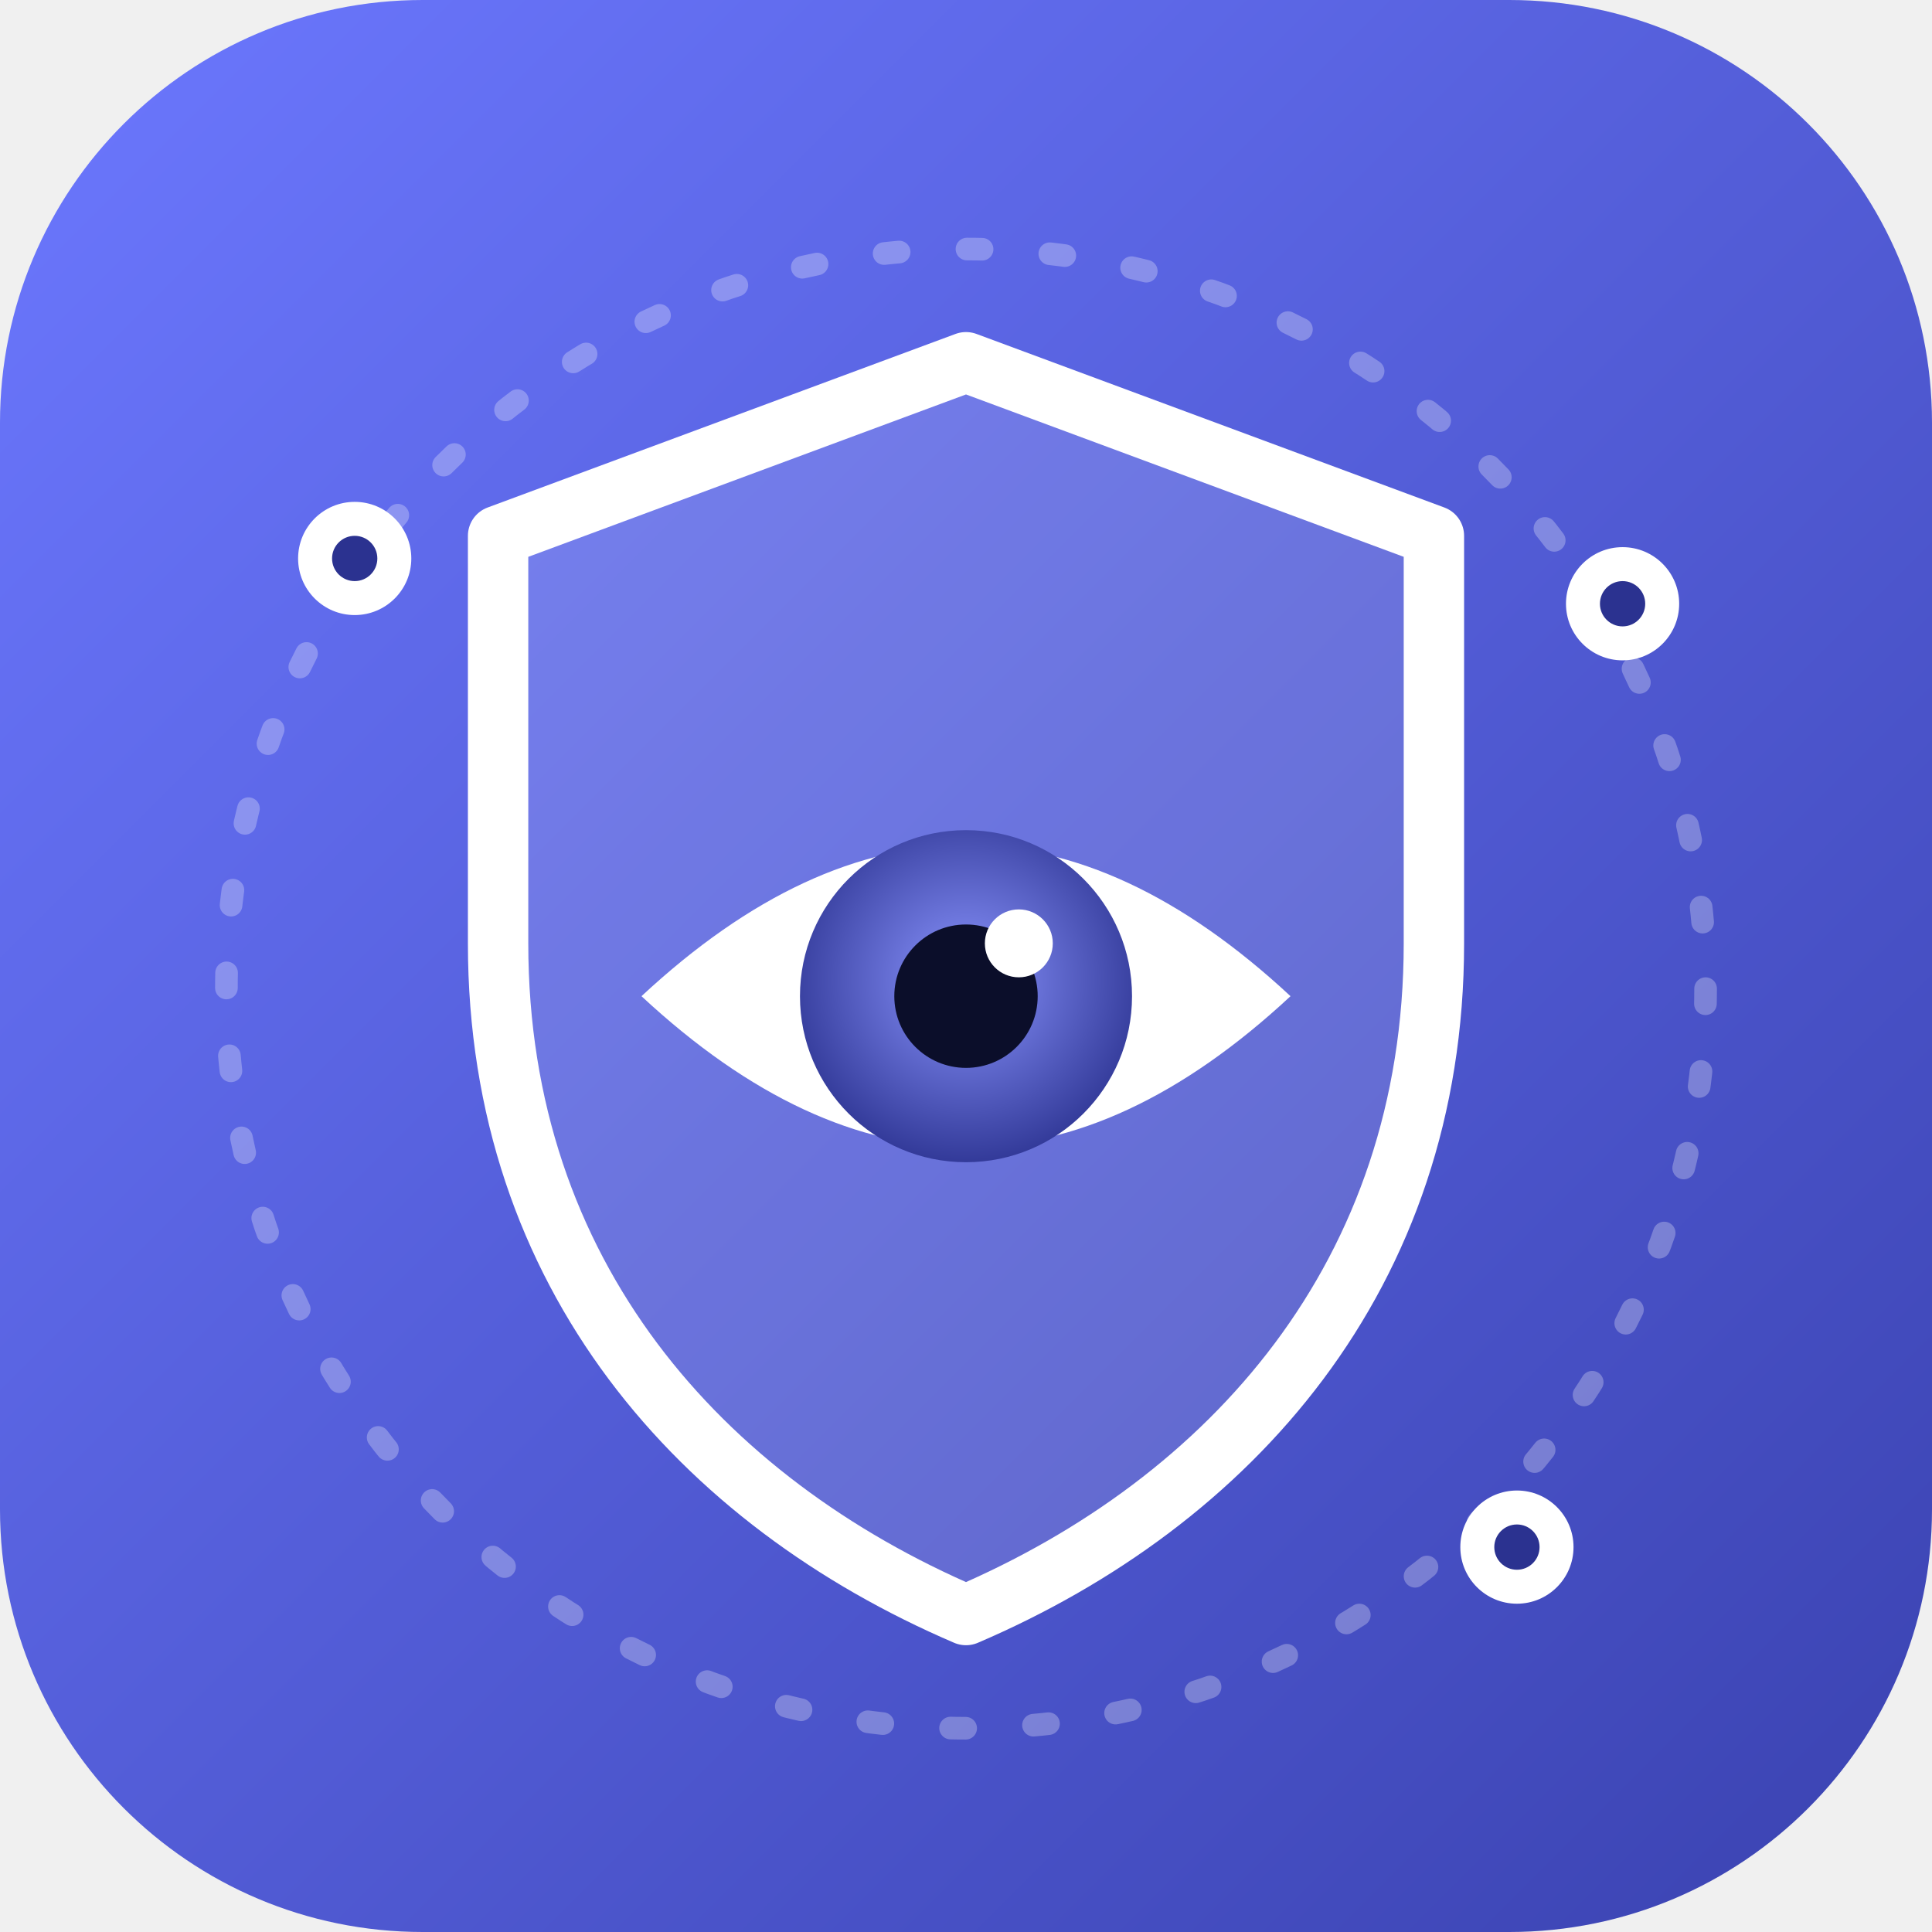
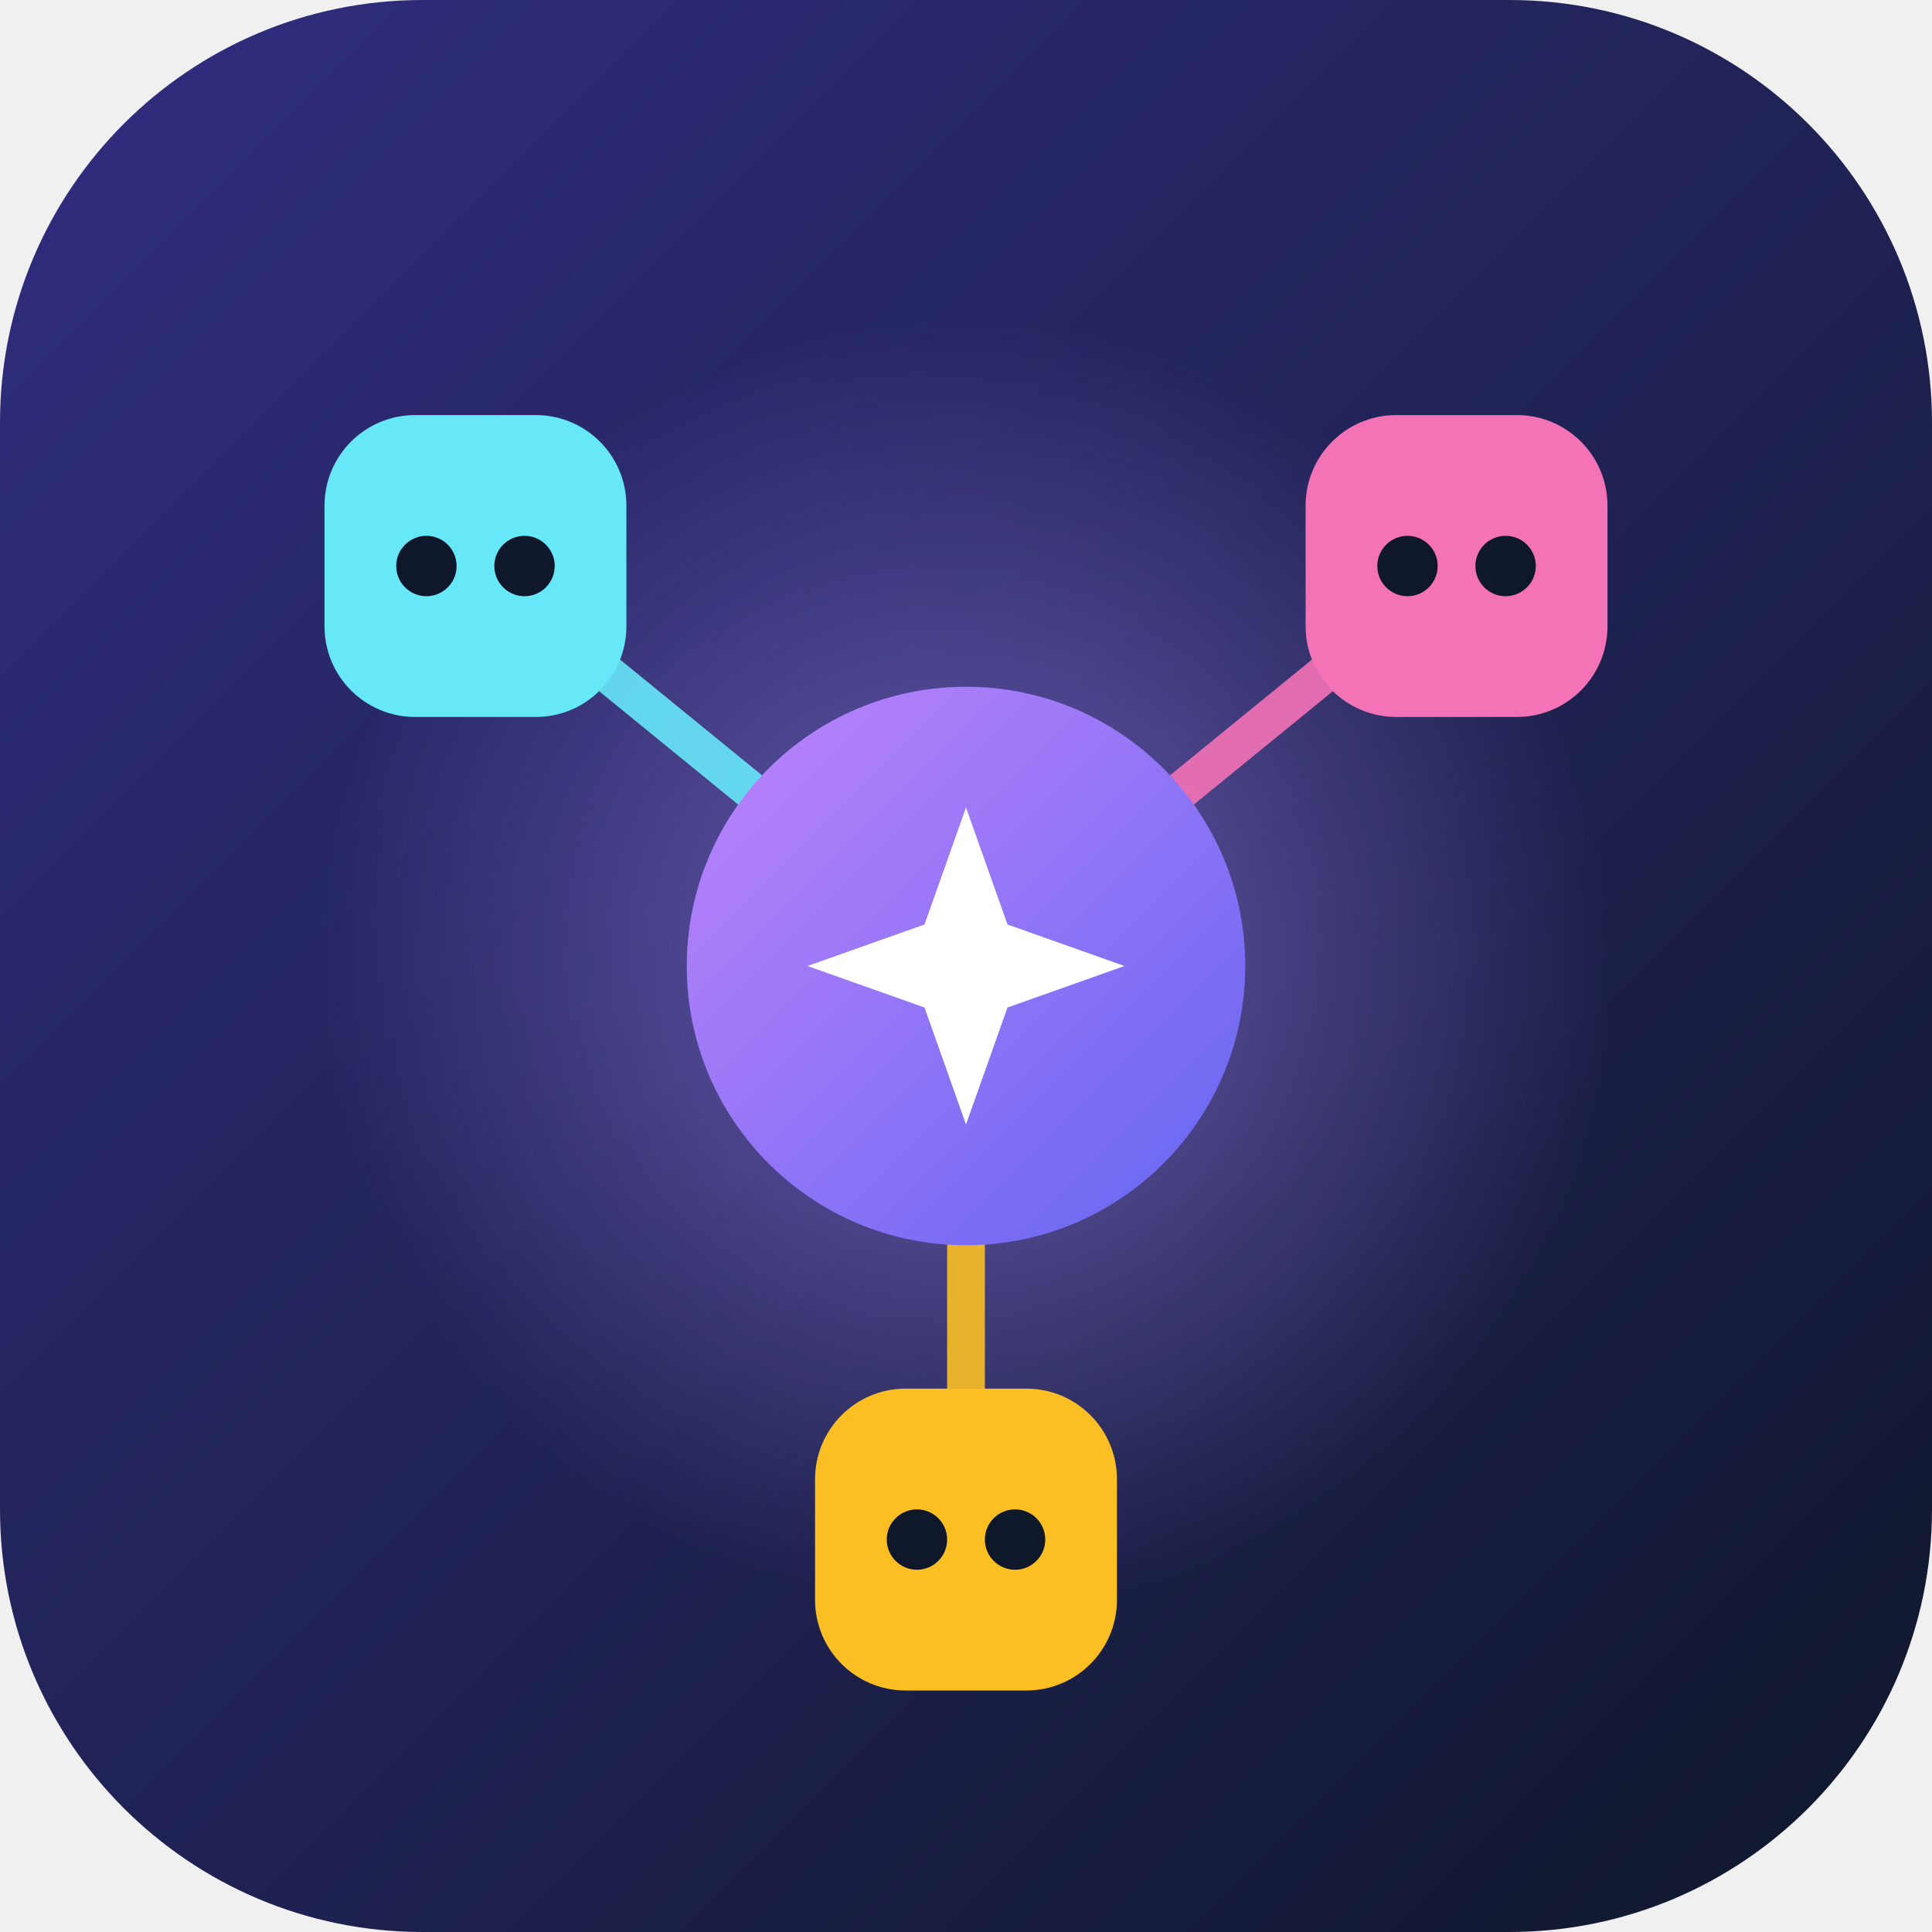
<svg xmlns="http://www.w3.org/2000/svg" viewBox="0 0 512 512">
  <defs>
    <linearGradient id="bg" x1="0" y1="0" x2="1" y2="1">
-       <stop offset="0" stop-color="#6c78ff" />
-       <stop offset="1" stop-color="#3a42b0" />
+       <stop offset="0" stop-color="#312e81" />
+       <stop offset="1" stop-color="#0f172a" />
    </linearGradient>
-     <radialGradient id="iris" cx="0.5" cy="0.45" r="0.6">
-       <stop offset="0" stop-color="#8b95ff" />
-       <stop offset="1" stop-color="#2b3290" />
+     <radialGradient id="glow" cx="0.5" cy="0.5" r="0.5">
+       <stop offset="0" stop-color="#a78bfa" stop-opacity="0.55" />
+       <stop offset="1" stop-color="#a78bfa" stop-opacity="0" />
    </radialGradient>
+     <linearGradient id="core" x1="0" y1="0" x2="1" y2="1">
+       <stop offset="0" stop-color="#c084fc" />
+       <stop offset="1" stop-color="#6366f1" />
+     </linearGradient>
  </defs>
  <rect width="512" height="512" rx="112" fill="url(#bg)" />
-   <circle cx="256" cy="262" r="196" fill="none" stroke="#fff" stroke-opacity="0.28" stroke-width="6" stroke-dasharray="4 18" stroke-linecap="round" />
-   <path d="M256 96 L380 142 V250 C380 338 326 398 256 428 C186 398 132 338 132 250 V142 Z" fill="#ffffff" fill-opacity="0.14" stroke="#ffffff" stroke-width="16" stroke-linejoin="round" />
-   <path d="M170 264 Q256 184 342 264 Q256 344 170 264 Z" fill="#ffffff" />
-   <circle cx="256" cy="264" r="44" fill="url(#iris)" />
-   <circle cx="256" cy="264" r="19" fill="#0b0e2a" />
-   <circle cx="270" cy="250" r="9" fill="#ffffff" />
-   <g fill="#ffffff">
-     <circle cx="94" cy="148" r="15" />
-     <circle cx="430" cy="160" r="15" />
-     <circle cx="402" cy="410" r="15" />
+   <circle cx="256" cy="256" r="170" fill="url(#glow)" />
+   <g stroke-width="10" stroke-linecap="round" opacity="0.9">
+     <line x1="256" y1="256" x2="126" y2="150" stroke="#67e8f9" />
+     <line x1="256" y1="256" x2="386" y2="150" stroke="#f472b6" />
+     <line x1="256" y1="256" x2="256" y2="408" stroke="#fbbf24" />
  </g>
-   <g fill="#2b3290">
-     <circle cx="94" cy="148" r="6" />
-     <circle cx="430" cy="160" r="6" />
-     <circle cx="402" cy="410" r="6" />
+   <circle cx="256" cy="256" r="74" fill="url(#core)" />
+   <path d="M256 214 L267 245 L298 256 L267 267 L256 298 L245 267 L214 256 L245 245 Z" fill="#ffffff" />
+   <g>
+     <rect x="86" y="110" width="80" height="80" rx="24" fill="#67e8f9" />
+     <rect x="346" y="110" width="80" height="80" rx="24" fill="#f472b6" />
+     <rect x="216" y="368" width="80" height="80" rx="24" fill="#fbbf24" />
+   </g>
+   <g fill="#0f172a">
+     <circle cx="113" cy="150" r="8" />
+     <circle cx="139" cy="150" r="8" />
+     <circle cx="373" cy="150" r="8" />
+     <circle cx="399" cy="150" r="8" />
+     <circle cx="243" cy="408" r="8" />
+     <circle cx="269" cy="408" r="8" />
  </g>
</svg>
